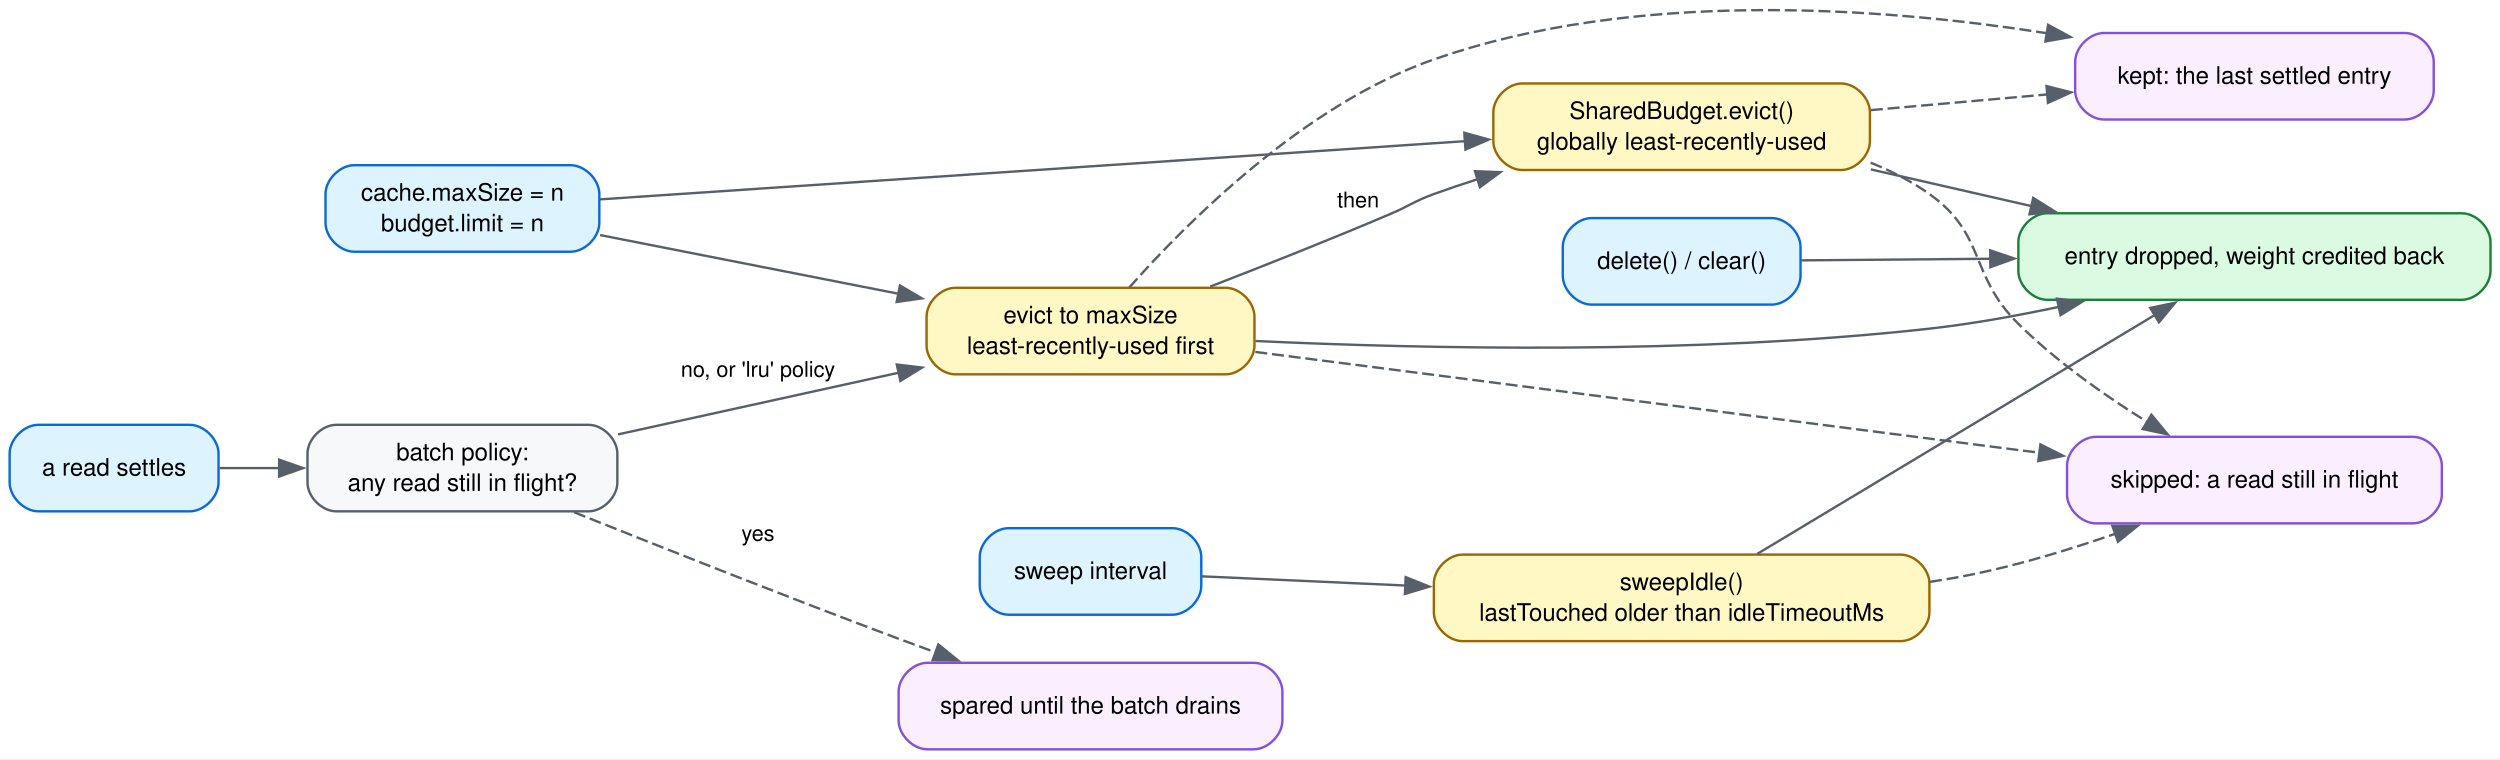
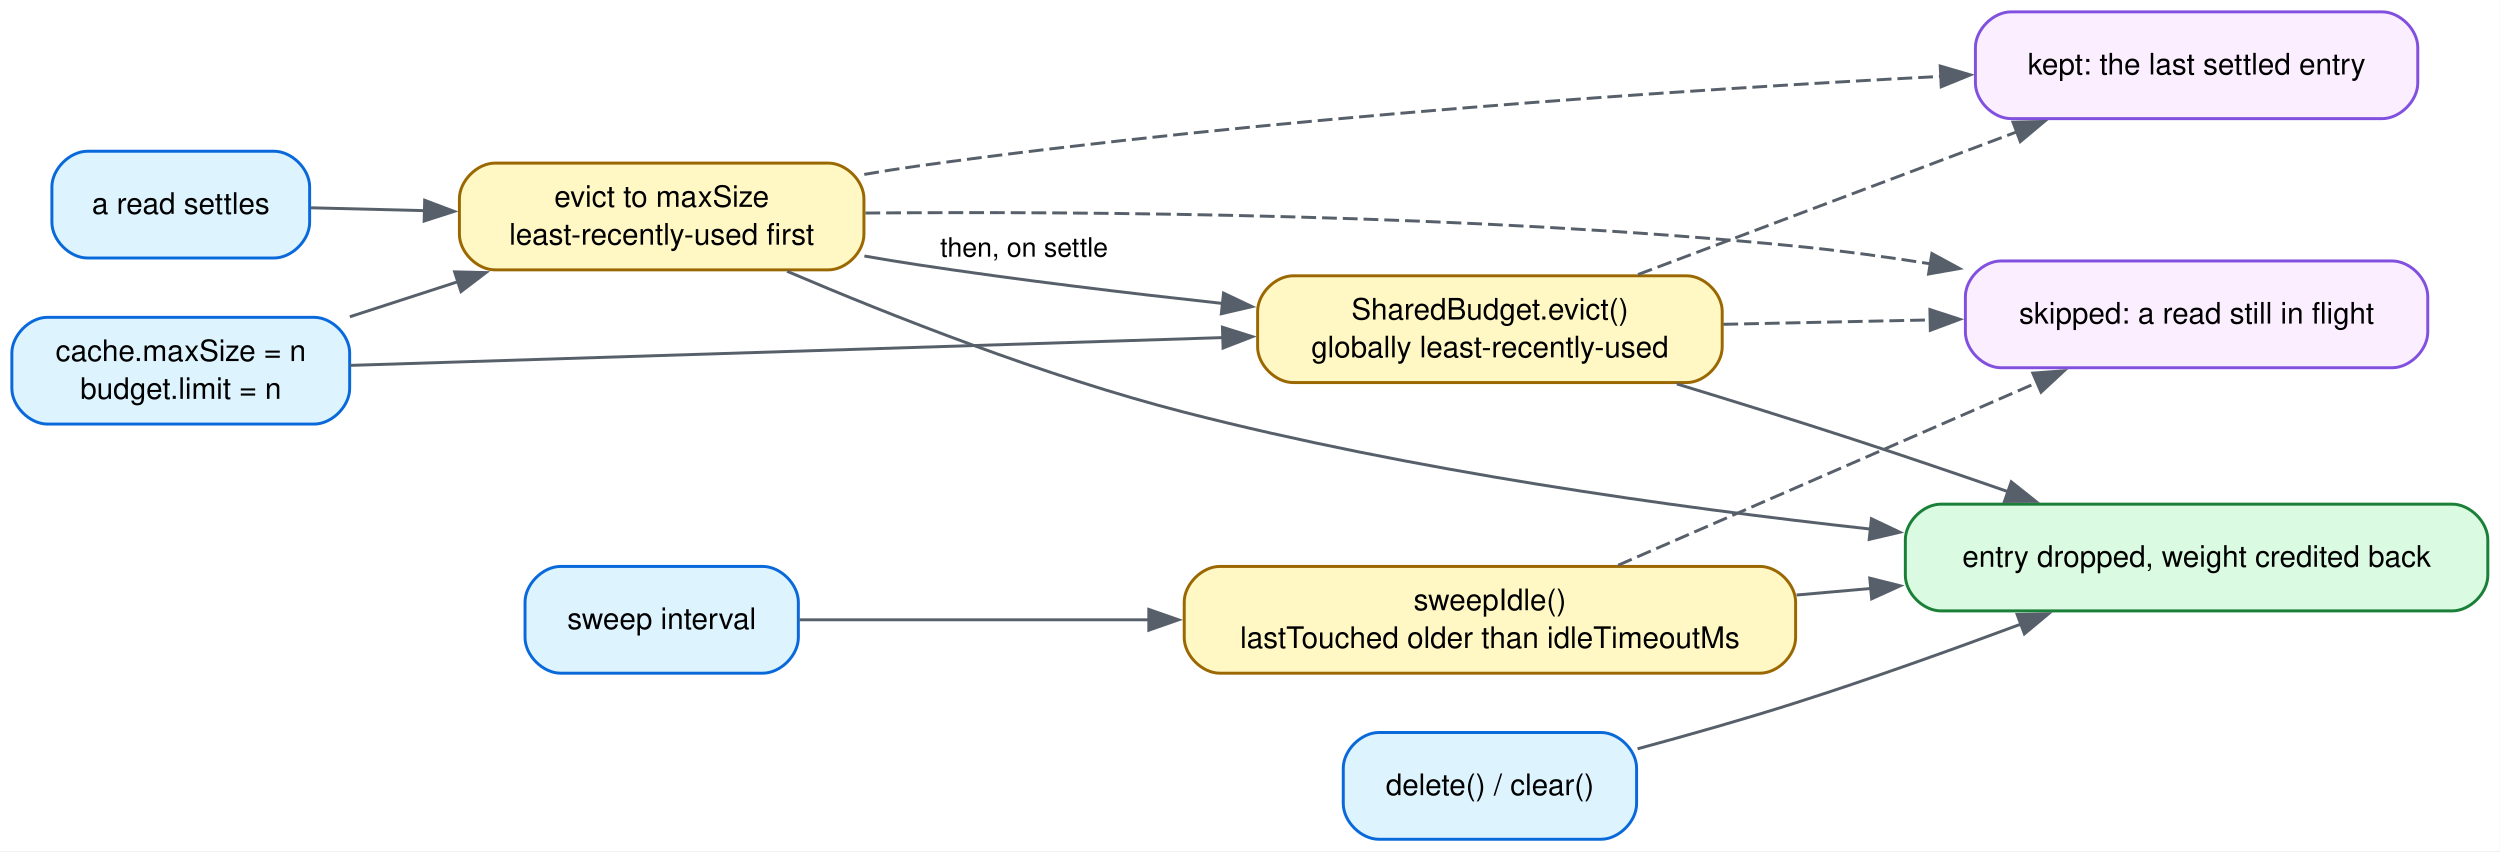
- <svg xmlns="http://www.w3.org/2000/svg" width="1040pt" height="316pt" viewBox="0.00 0.00 1040.00 316.00">
-   <g id="graph0" class="graph" transform="scale(1 1) rotate(0) translate(4 311.72)">
-     <polygon fill="white" stroke="none" points="-4,4 -4,-311.72 1036.05,-311.72 1036.05,4 -4,4" />
+ <svg xmlns="http://www.w3.org/2000/svg" width="843pt" height="287pt" viewBox="0.00 0.00 843.00 287.00">
+   <g id="graph0" class="graph" transform="scale(1 1) rotate(0) translate(4 283)">
+     <polygon fill="white" stroke="none" points="-4,4 -4,-283 838.89,-283 838.89,4 -4,4" />
    <g id="node1" class="node">
-       <path fill="#ddf4ff" stroke="#0969da" d="M74.91,-135C74.91,-135 12,-135 12,-135 6,-135 0,-129 0,-123 0,-123 0,-111 0,-111 0,-105 6,-99 12,-99 12,-99 74.91,-99 74.91,-99 80.91,-99 86.91,-105 86.91,-111 86.91,-111 86.91,-123 86.91,-123 86.91,-129 80.91,-135 74.91,-135" />
-       <text xml:space="preserve" text-anchor="middle" x="43.46" y="-113.88" font-family="Helvetica,sans-Serif" font-size="10.00">a read settles</text>
+       <path fill="#ddf4ff" stroke="#0969da" d="M88.41,-232C88.41,-232 25.5,-232 25.5,-232 19.5,-232 13.5,-226 13.5,-220 13.5,-220 13.5,-208 13.5,-208 13.5,-202 19.5,-196 25.5,-196 25.5,-196 88.41,-196 88.41,-196 94.41,-196 100.41,-202 100.41,-208 100.41,-208 100.41,-220 100.41,-220 100.41,-226 94.41,-232 88.41,-232" />
+       <text xml:space="preserve" text-anchor="middle" x="56.96" y="-210.88" font-family="Helvetica,sans-Serif" font-size="10.00">a read settles</text>
    </g>
    <g id="node5" class="node">
-       <path fill="#f6f8fa" stroke="#57606a" d="M240.82,-135C240.82,-135 135.91,-135 135.91,-135 129.91,-135 123.91,-129 123.91,-123 123.91,-123 123.91,-111 123.91,-111 123.91,-105 129.91,-99 135.91,-99 135.91,-99 240.82,-99 240.82,-99 246.82,-99 252.82,-105 252.82,-111 252.82,-111 252.82,-123 252.82,-123 252.82,-129 246.82,-135 240.82,-135" />
-       <text xml:space="preserve" text-anchor="middle" x="188.37" y="-120.25" font-family="Helvetica,sans-Serif" font-size="10.00">batch policy:</text>
-       <text xml:space="preserve" text-anchor="middle" x="188.37" y="-107.5" font-family="Helvetica,sans-Serif" font-size="10.00">any read still in flight?</text>
+       <path fill="#fff8c5" stroke="#9a6700" d="M275.32,-228C275.32,-228 162.91,-228 162.91,-228 156.91,-228 150.91,-222 150.91,-216 150.91,-216 150.91,-204 150.91,-204 150.91,-198 156.91,-192 162.91,-192 162.91,-192 275.32,-192 275.32,-192 281.32,-192 287.32,-198 287.32,-204 287.32,-204 287.32,-216 287.32,-216 287.32,-222 281.32,-228 275.32,-228" />
+       <text xml:space="preserve" text-anchor="middle" x="219.12" y="-213.25" font-family="Helvetica,sans-Serif" font-size="10.00">evict to maxSize</text>
+       <text xml:space="preserve" text-anchor="middle" x="219.12" y="-200.5" font-family="Helvetica,sans-Serif" font-size="10.00">least-recently-used first</text>
    </g>
    <g id="edge1" class="edge">
-       <path fill="none" stroke="#57606a" d="M87.33,-117C95.28,-117 103.79,-117 112.37,-117" />
-       <polygon fill="#57606a" stroke="#57606a" points="112.13,-120.5 122.13,-117 112.13,-113.5 112.13,-120.5" />
+       <path fill="none" stroke="#57606a" d="M100.87,-212.93C112.82,-212.63 126.18,-212.3 139.49,-211.96" />
+       <polygon fill="#57606a" stroke="#57606a" points="139.2,-215.47 149.11,-211.72 139.03,-208.47 139.2,-215.47" />
    </g>
    <g id="node2" class="node">
-       <path fill="#ddf4ff" stroke="#0969da" d="M483.73,-92C483.73,-92 415.57,-92 415.57,-92 409.57,-92 403.57,-86 403.57,-80 403.57,-80 403.57,-68 403.57,-68 403.57,-62 409.57,-56 415.57,-56 415.57,-56 483.73,-56 483.73,-56 489.73,-56 495.73,-62 495.73,-68 495.73,-68 495.73,-80 495.73,-80 495.73,-86 489.73,-92 483.73,-92" />
-       <text xml:space="preserve" text-anchor="middle" x="449.65" y="-70.88" font-family="Helvetica,sans-Serif" font-size="10.00">sweep interval</text>
+       <path fill="#ddf4ff" stroke="#0969da" d="M253.2,-92C253.2,-92 185.04,-92 185.04,-92 179.04,-92 173.04,-86 173.04,-80 173.04,-80 173.04,-68 173.04,-68 173.04,-62 179.04,-56 185.04,-56 185.04,-56 253.2,-56 253.2,-56 259.2,-56 265.2,-62 265.2,-68 265.2,-68 265.2,-80 265.2,-80 265.2,-86 259.2,-92 253.2,-92" />
+       <text xml:space="preserve" text-anchor="middle" x="219.12" y="-70.88" font-family="Helvetica,sans-Serif" font-size="10.00">sweep interval</text>
+     </g>
+     <g id="node7" class="node">
+       <path fill="#fff8c5" stroke="#9a6700" d="M589.48,-92C589.48,-92 407.32,-92 407.32,-92 401.32,-92 395.32,-86 395.32,-80 395.32,-80 395.32,-68 395.32,-68 395.32,-62 401.32,-56 407.32,-56 407.32,-56 589.48,-56 589.48,-56 595.48,-56 601.48,-62 601.48,-68 601.48,-68 601.48,-80 601.48,-80 601.48,-86 595.48,-92 589.48,-92" />
+       <text xml:space="preserve" text-anchor="middle" x="498.4" y="-77.25" font-family="Helvetica,sans-Serif" font-size="10.00">sweepIdle()</text>
+       <text xml:space="preserve" text-anchor="middle" x="498.4" y="-64.5" font-family="Helvetica,sans-Serif" font-size="10.00">lastTouched older than idleTimeoutMs</text>
+     </g>
+     <g id="edge4" class="edge">
+       <path fill="none" stroke="#57606a" d="M265.59,-74C297.68,-74 342.16,-74 383.59,-74" />
+       <polygon fill="#57606a" stroke="#57606a" points="383.38,-77.5 393.38,-74 383.38,-70.5 383.38,-77.5" />
+     </g>
+     <g id="node3" class="node">
+       <path fill="#ddf4ff" stroke="#0969da" d="M101.91,-176C101.91,-176 12,-176 12,-176 6,-176 0,-170 0,-164 0,-164 0,-152 0,-152 0,-146 6,-140 12,-140 12,-140 101.91,-140 101.91,-140 107.91,-140 113.91,-146 113.91,-152 113.91,-152 113.91,-164 113.91,-164 113.91,-170 107.91,-176 101.91,-176" />
+       <text xml:space="preserve" text-anchor="middle" x="56.96" y="-161.25" font-family="Helvetica,sans-Serif" font-size="10.00">cache.maxSize = n</text>
+       <text xml:space="preserve" text-anchor="middle" x="56.96" y="-148.5" font-family="Helvetica,sans-Serif" font-size="10.00">budget.limit = n</text>
+     </g>
+     <g id="edge2" class="edge">
+       <path fill="none" stroke="#57606a" d="M113.97,-176.19C125.83,-180.04 138.47,-184.14 150.7,-188.11" />
+       <polygon fill="#57606a" stroke="#57606a" points="149.29,-191.33 159.88,-191.09 151.45,-184.67 149.29,-191.33" />
+     </g>
+     <g id="node6" class="node">
+       <path fill="#fff8c5" stroke="#9a6700" d="M564.73,-190C564.73,-190 432.07,-190 432.07,-190 426.07,-190 420.07,-184 420.07,-178 420.07,-178 420.07,-166 420.07,-166 420.07,-160 426.07,-154 432.07,-154 432.07,-154 564.73,-154 564.73,-154 570.73,-154 576.73,-160 576.73,-166 576.73,-166 576.73,-178 576.73,-178 576.73,-184 570.73,-190 564.73,-190" />
+       <text xml:space="preserve" text-anchor="middle" x="498.4" y="-175.25" font-family="Helvetica,sans-Serif" font-size="10.00">SharedBudget.evict()</text>
+       <text xml:space="preserve" text-anchor="middle" x="498.4" y="-162.5" font-family="Helvetica,sans-Serif" font-size="10.00">globally least-recently-used</text>
+     </g>
+     <g id="edge3" class="edge">
+       <path fill="none" stroke="#57606a" d="M114.06,-159.79C188.43,-162.16 320.49,-166.36 408.51,-169.17" />
+       <polygon fill="#57606a" stroke="#57606a" points="408.2,-172.66 418.31,-169.48 408.42,-165.66 408.2,-172.66" />
+     </g>
+     <g id="node4" class="node">
+       <path fill="#ddf4ff" stroke="#0969da" d="M535.86,-36C535.86,-36 460.95,-36 460.95,-36 454.95,-36 448.95,-30 448.95,-24 448.95,-24 448.95,-12 448.95,-12 448.95,-6 454.95,0 460.95,0 460.95,0 535.86,0 535.86,0 541.86,0 547.86,-6 547.86,-12 547.86,-12 547.86,-24 547.86,-24 547.86,-30 541.86,-36 535.86,-36" />
+       <text xml:space="preserve" text-anchor="middle" x="498.4" y="-14.88" font-family="Helvetica,sans-Serif" font-size="10.00">delete() / clear()</text>
    </g>
    <g id="node8" class="node">
-       <path fill="#fff8c5" stroke="#9a6700" d="M786.64,-81C786.64,-81 604.48,-81 604.48,-81 598.48,-81 592.48,-75 592.48,-69 592.48,-69 592.48,-57 592.48,-57 592.48,-51 598.48,-45 604.48,-45 604.48,-45 786.64,-45 786.64,-45 792.64,-45 798.64,-51 798.64,-57 798.64,-57 798.64,-69 798.64,-69 798.64,-75 792.64,-81 786.64,-81" />
-       <text xml:space="preserve" text-anchor="middle" x="695.56" y="-66.25" font-family="Helvetica,sans-Serif" font-size="10.00">sweepIdle()</text>
-       <text xml:space="preserve" text-anchor="middle" x="695.56" y="-53.5" font-family="Helvetica,sans-Serif" font-size="10.00">lastTouched older than idleTimeoutMs</text>
+       <path fill="#dafbe1" stroke="#1a7f37" d="M822.89,-113C822.89,-113 650.48,-113 650.48,-113 644.48,-113 638.48,-107 638.48,-101 638.48,-101 638.48,-89 638.48,-89 638.48,-83 644.48,-77 650.48,-77 650.48,-77 822.89,-77 822.89,-77 828.89,-77 834.89,-83 834.89,-89 834.89,-89 834.89,-101 834.89,-101 834.89,-107 828.89,-113 822.89,-113" />
+       <text xml:space="preserve" text-anchor="middle" x="736.69" y="-91.88" font-family="Helvetica,sans-Serif" font-size="10.00">entry dropped, weight credited back</text>
+     </g>
+     <g id="edge9" class="edge">
+       <path fill="none" stroke="#57606a" d="M548.19,-30.51C565.15,-35.08 584.24,-40.5 601.48,-46 626.68,-54.04 654.18,-63.89 677.69,-72.64" />
+       <polygon fill="#57606a" stroke="#57606a" points="676.18,-75.81 686.77,-76.04 678.63,-69.26 676.18,-75.81" />
+     </g>
+     <g id="edge5" class="edge">
+       <path fill="none" stroke="#57606a" d="M287.47,-196.67C293.5,-195.62 299.51,-194.63 305.32,-193.75 338.86,-188.66 375.86,-184.2 408.36,-180.66" />
+       <polygon fill="#57606a" stroke="#57606a" points="408.58,-184.16 418.15,-179.61 407.83,-177.2 408.58,-184.16" />
+       <text xml:space="preserve" text-anchor="middle" x="341.32" y="-196.45" font-family="Helvetica,sans-Serif" font-size="9.00"> then, on settle </text>
    </g>
    <g id="edge6" class="edge">
-       <path fill="none" stroke="#57606a" d="M495.96,-71.96C519.96,-70.87 550.63,-69.49 580.64,-68.14" />
-       <polygon fill="#57606a" stroke="#57606a" points="580.76,-71.64 590.59,-67.69 580.44,-64.64 580.76,-71.64" />
-     </g>
-     <g id="node3" class="node">
-       <path fill="#ddf4ff" stroke="#0969da" d="M233.32,-243C233.32,-243 143.41,-243 143.41,-243 137.41,-243 131.41,-237 131.41,-231 131.41,-231 131.41,-219 131.41,-219 131.41,-213 137.41,-207 143.41,-207 143.41,-207 233.32,-207 233.32,-207 239.32,-207 245.32,-213 245.32,-219 245.32,-219 245.32,-231 245.32,-231 245.32,-237 239.32,-243 233.32,-243" />
-       <text xml:space="preserve" text-anchor="middle" x="188.37" y="-228.25" font-family="Helvetica,sans-Serif" font-size="10.00">cache.maxSize = n</text>
-       <text xml:space="preserve" text-anchor="middle" x="188.37" y="-215.5" font-family="Helvetica,sans-Serif" font-size="10.00">budget.limit = n</text>
-     </g>
-     <g id="node6" class="node">
-       <path fill="#fff8c5" stroke="#9a6700" d="M505.86,-192C505.86,-192 393.45,-192 393.45,-192 387.45,-192 381.45,-186 381.45,-180 381.45,-180 381.45,-168 381.45,-168 381.45,-162 387.45,-156 393.45,-156 393.45,-156 505.86,-156 505.86,-156 511.86,-156 517.86,-162 517.86,-168 517.86,-168 517.86,-180 517.86,-180 517.86,-186 511.86,-192 505.86,-192" />
-       <text xml:space="preserve" text-anchor="middle" x="449.65" y="-177.25" font-family="Helvetica,sans-Serif" font-size="10.00">evict to maxSize</text>
-       <text xml:space="preserve" text-anchor="middle" x="449.65" y="-164.5" font-family="Helvetica,sans-Serif" font-size="10.00">least-recently-used first</text>
-     </g>
-     <g id="edge4" class="edge">
-       <path fill="none" stroke="#57606a" d="M245.63,-213.93C281.98,-206.78 329.8,-197.38 369.9,-189.49" />
-       <polygon fill="#57606a" stroke="#57606a" points="370.37,-192.96 379.51,-187.6 369.02,-186.1 370.37,-192.96" />
-     </g>
-     <g id="node7" class="node">
-       <path fill="#fff8c5" stroke="#9a6700" d="M761.89,-277C761.89,-277 629.23,-277 629.23,-277 623.23,-277 617.23,-271 617.23,-265 617.23,-265 617.23,-253 617.23,-253 617.23,-247 623.23,-241 629.23,-241 629.23,-241 761.89,-241 761.89,-241 767.89,-241 773.89,-247 773.89,-253 773.89,-253 773.89,-265 773.89,-265 773.89,-271 767.89,-277 761.89,-277" />
-       <text xml:space="preserve" text-anchor="middle" x="695.56" y="-262.25" font-family="Helvetica,sans-Serif" font-size="10.00">SharedBudget.evict()</text>
-       <text xml:space="preserve" text-anchor="middle" x="695.56" y="-249.5" font-family="Helvetica,sans-Serif" font-size="10.00">globally least-recently-used</text>
-     </g>
-     <g id="edge5" class="edge">
-       <path fill="none" stroke="#57606a" d="M245.36,-228.77C332.52,-234.63 501.42,-246 605.45,-253" />
-       <polygon fill="#57606a" stroke="#57606a" points="605.15,-256.49 615.36,-253.67 605.62,-249.51 605.15,-256.49" />
-     </g>
-     <g id="node4" class="node">
-       <path fill="#ddf4ff" stroke="#0969da" d="M733.02,-221C733.02,-221 658.11,-221 658.11,-221 652.11,-221 646.11,-215 646.11,-209 646.11,-209 646.11,-197 646.11,-197 646.11,-191 652.11,-185 658.11,-185 658.11,-185 733.02,-185 733.02,-185 739.02,-185 745.02,-191 745.02,-197 745.02,-197 745.02,-209 745.02,-209 745.02,-215 739.02,-221 733.02,-221" />
-       <text xml:space="preserve" text-anchor="middle" x="695.56" y="-199.88" font-family="Helvetica,sans-Serif" font-size="10.00">delete() / clear()</text>
+       <path fill="none" stroke="#57606a" d="M261.42,-191.52C296.41,-176.57 348.26,-156.1 395.32,-144 471.59,-124.39 559.63,-111.98 627.05,-104.56" />
+       <polygon fill="#57606a" stroke="#57606a" points="627.05,-108.08 636.61,-103.53 626.3,-101.12 627.05,-108.08" />
    </g>
    <g id="node9" class="node">
-       <path fill="#dafbe1" stroke="#1a7f37" d="M1020.05,-223C1020.05,-223 847.64,-223 847.64,-223 841.64,-223 835.64,-217 835.64,-211 835.64,-211 835.64,-199 835.64,-199 835.64,-193 841.64,-187 847.64,-187 847.64,-187 1020.05,-187 1020.05,-187 1026.05,-187 1032.05,-193 1032.05,-199 1032.05,-199 1032.05,-211 1032.05,-211 1032.05,-217 1026.05,-223 1020.05,-223" />
-       <text xml:space="preserve" text-anchor="middle" x="933.85" y="-201.88" font-family="Helvetica,sans-Serif" font-size="10.00">entry dropped, weight credited back</text>
+       <path fill="#fbefff" stroke="#8250df" d="M802.64,-195C802.64,-195 670.73,-195 670.73,-195 664.73,-195 658.73,-189 658.73,-183 658.73,-183 658.73,-171 658.73,-171 658.73,-165 664.73,-159 670.73,-159 670.73,-159 802.64,-159 802.64,-159 808.64,-159 814.64,-165 814.64,-171 814.64,-171 814.64,-183 814.64,-183 814.64,-189 808.64,-195 802.64,-195" />
+       <text xml:space="preserve" text-anchor="middle" x="736.69" y="-173.88" font-family="Helvetica,sans-Serif" font-size="10.00">skipped: a read still in flight</text>
+     </g>
+     <g id="edge10" class="edge">
+       <path fill="none" stroke="#57606a" stroke-dasharray="5,2" d="M287.81,-211.16C364.19,-211.79 492.07,-210.78 601.48,-200 616.34,-198.54 632.04,-196.39 647.26,-194" />
+       <polygon fill="#57606a" stroke="#57606a" points="647.43,-197.51 656.74,-192.46 646.31,-190.61 647.43,-197.51" />
+     </g>
+     <g id="node10" class="node">
+       <path fill="#fbefff" stroke="#8250df" d="M799.27,-279C799.27,-279 674.11,-279 674.11,-279 668.11,-279 662.11,-273 662.11,-267 662.11,-267 662.11,-255 662.11,-255 662.11,-249 668.11,-243 674.11,-243 674.11,-243 799.27,-243 799.27,-243 805.27,-243 811.27,-249 811.27,-255 811.27,-255 811.27,-267 811.27,-267 811.27,-273 805.27,-279 799.27,-279" />
+       <text xml:space="preserve" text-anchor="middle" x="736.69" y="-257.88" font-family="Helvetica,sans-Serif" font-size="10.00">kept: the last settled entry</text>
+     </g>
+     <g id="edge13" class="edge">
+       <path fill="none" stroke="#57606a" stroke-dasharray="5,2" d="M287.43,-224.19C293.46,-225.23 299.49,-226.19 305.32,-227 424.5,-243.54 563.45,-252.71 650.51,-257.24" />
+       <polygon fill="#57606a" stroke="#57606a" points="650.24,-260.73 660.4,-257.75 650.59,-253.74 650.24,-260.73" />
+     </g>
+     <g id="edge7" class="edge">
+       <path fill="none" stroke="#57606a" d="M561.45,-153.53C580.44,-147.74 601.36,-141.24 620.48,-135 637.73,-129.37 656.35,-123.03 673.48,-117.08" />
+       <polygon fill="#57606a" stroke="#57606a" points="674.2,-120.53 682.49,-113.93 671.9,-113.92 674.2,-120.53" />
    </g>
    <g id="edge11" class="edge">
-       <path fill="none" stroke="#57606a" d="M745.23,-203.41C768.15,-203.61 796.47,-203.85 824.11,-204.08" />
-       <polygon fill="#57606a" stroke="#57606a" points="823.93,-207.58 833.96,-204.16 823.99,-200.58 823.93,-207.58" />
+       <path fill="none" stroke="#57606a" stroke-dasharray="5,2" d="M577.1,-173.64C599.42,-174.12 623.93,-174.64 646.87,-175.12" />
+       <polygon fill="#57606a" stroke="#57606a" points="646.76,-178.62 656.83,-175.33 646.91,-171.62 646.76,-178.62" />
    </g>
-     <g id="edge2" class="edge">
-       <path fill="none" stroke="#57606a" d="M253.13,-131.02C288.47,-138.79 332.72,-148.51 370.18,-156.75" />
-       <polygon fill="#57606a" stroke="#57606a" points="369.06,-160.09 379.58,-158.82 370.56,-153.25 369.06,-160.09" />
-       <text xml:space="preserve" text-anchor="middle" x="311.32" y="-154.98" font-family="Helvetica,sans-Serif" font-size="9.00"> no, or 'lru' policy </text>
-     </g>
-     <g id="node12" class="node">
-       <path fill="#fbefff" stroke="#8250df" d="M517.48,-36C517.48,-36 381.82,-36 381.82,-36 375.82,-36 369.82,-30 369.82,-24 369.82,-24 369.82,-12 369.82,-12 369.82,-6 375.82,0 381.82,0 381.82,0 517.48,0 517.48,0 523.48,0 529.48,-6 529.48,-12 529.48,-12 529.48,-24 529.48,-24 529.48,-30 523.48,-36 517.48,-36" />
-       <text xml:space="preserve" text-anchor="middle" x="449.65" y="-14.88" font-family="Helvetica,sans-Serif" font-size="10.00">spared until the batch drains</text>
-     </g>
-     <g id="edge3" class="edge">
-       <path fill="none" stroke="#57606a" stroke-dasharray="5,2" d="M234.81,-98.63C271.21,-84.04 323.63,-63.29 369.82,-46 374.83,-44.13 380.02,-42.21 385.25,-40.31" />
-       <polygon fill="#57606a" stroke="#57606a" points="386.34,-43.64 394.56,-36.95 383.96,-37.05 386.34,-43.64" />
-       <text xml:space="preserve" text-anchor="middle" x="311.32" y="-86.74" font-family="Helvetica,sans-Serif" font-size="9.00"> yes </text>
-     </g>
-     <g id="edge7" class="edge">
-       <path fill="none" stroke="#57606a" d="M499.42,-192.49C522.32,-201.36 549.93,-212.3 574.48,-222.75 582.58,-226.2 584.21,-227.99 592.48,-231 598.45,-233.17 604.68,-235.27 610.98,-237.27" />
-       <polygon fill="#57606a" stroke="#57606a" points="609.58,-240.5 620.16,-240.1 611.64,-233.81 609.58,-240.5" />
-       <text xml:space="preserve" text-anchor="middle" x="560.98" y="-225.45" font-family="Helvetica,sans-Serif" font-size="9.00"> then </text>
+     <g id="edge14" class="edge">
+       <path fill="none" stroke="#57606a" stroke-dasharray="5,2" d="M548.36,-190.44C585.5,-204.43 636.74,-223.73 676.24,-238.61" />
+       <polygon fill="#57606a" stroke="#57606a" points="674.78,-241.8 685.37,-242.05 677.25,-235.25 674.78,-241.8" />
    </g>
    <g id="edge8" class="edge">
-       <path fill="none" stroke="#57606a" d="M518.26,-169.87C588.56,-166.59 701.67,-164.15 798.64,-175 816.24,-176.97 834.91,-180.32 852.55,-184.08" />
-       <polygon fill="#57606a" stroke="#57606a" points="851.68,-187.47 862.2,-186.2 853.19,-180.63 851.68,-187.47" />
-     </g>
-     <g id="node10" class="node">
-       <path fill="#fbefff" stroke="#8250df" d="M999.8,-130C999.8,-130 867.89,-130 867.89,-130 861.89,-130 855.89,-124 855.89,-118 855.89,-118 855.89,-106 855.89,-106 855.89,-100 861.89,-94 867.89,-94 867.89,-94 999.8,-94 999.8,-94 1005.8,-94 1011.8,-100 1011.8,-106 1011.8,-106 1011.8,-118 1011.8,-118 1011.8,-124 1005.8,-130 999.8,-130" />
-       <text xml:space="preserve" text-anchor="middle" x="933.85" y="-108.88" font-family="Helvetica,sans-Serif" font-size="10.00">skipped: a read still in flight</text>
+       <path fill="none" stroke="#57606a" d="M601.8,-82.36C608.12,-82.91 614.39,-83.46 620.48,-84 622.66,-84.19 624.86,-84.39 627.07,-84.59" />
+       <polygon fill="#57606a" stroke="#57606a" points="626.49,-88.05 636.76,-85.47 627.12,-81.08 626.49,-88.05" />
    </g>
    <g id="edge12" class="edge">
-       <path fill="none" stroke="#57606a" stroke-dasharray="5,2" d="M518.2,-165.31C603.51,-154.35 750.48,-135.45 844.58,-123.35" />
-       <polygon fill="#57606a" stroke="#57606a" points="844.82,-126.85 854.29,-122.1 843.93,-119.9 844.82,-126.85" />
-     </g>
-     <g id="node11" class="node">
-       <path fill="#fbefff" stroke="#8250df" d="M996.43,-298C996.43,-298 871.27,-298 871.27,-298 865.27,-298 859.27,-292 859.27,-286 859.27,-286 859.27,-274 859.27,-274 859.27,-268 865.27,-262 871.27,-262 871.27,-262 996.43,-262 996.43,-262 1002.43,-262 1008.43,-268 1008.43,-274 1008.43,-274 1008.43,-286 1008.43,-286 1008.43,-292 1002.43,-298 996.43,-298" />
-       <text xml:space="preserve" text-anchor="middle" x="933.85" y="-276.88" font-family="Helvetica,sans-Serif" font-size="10.00">kept: the last settled entry</text>
-     </g>
-     <g id="edge15" class="edge">
-       <path fill="none" stroke="#57606a" stroke-dasharray="5,2" d="M465.79,-192.13C489.53,-218.95 538.39,-268.09 592.48,-287 675.62,-316.07 777.31,-308.92 847.77,-297.87" />
-       <polygon fill="#57606a" stroke="#57606a" points="848.01,-301.38 857.31,-296.32 846.88,-294.47 848.01,-301.38" />
-     </g>
-     <g id="edge9" class="edge">
-       <path fill="none" stroke="#57606a" d="M774.26,-241.24C795.66,-236.35 819.07,-231 841.19,-225.95" />
-       <polygon fill="#57606a" stroke="#57606a" points="841.82,-229.39 850.79,-223.75 840.26,-222.57 841.82,-229.39" />
-     </g>
-     <g id="edge13" class="edge">
-       <path fill="none" stroke="#57606a" stroke-dasharray="5,2" d="M774.2,-244.04C782.87,-240.56 791.23,-236.28 798.64,-231 822.34,-214.12 814.95,-197.46 835.64,-177 851.47,-161.34 871.59,-147.17 889.4,-136.08" />
-       <polygon fill="#57606a" stroke="#57606a" points="890.99,-139.21 897.73,-131.04 887.36,-133.23 890.99,-139.21" />
-     </g>
-     <g id="edge16" class="edge">
-       <path fill="none" stroke="#57606a" stroke-dasharray="5,2" d="M774.26,-265.91C797.83,-268 823.84,-270.31 847.87,-272.45" />
-       <polygon fill="#57606a" stroke="#57606a" points="847.34,-275.91 857.61,-273.31 847.96,-268.94 847.34,-275.91" />
-     </g>
-     <g id="edge10" class="edge">
-       <path fill="none" stroke="#57606a" d="M726.97,-81.27C769.12,-106.61 845.41,-152.45 892.35,-180.66" />
-       <polygon fill="#57606a" stroke="#57606a" points="890.51,-183.64 900.88,-185.79 894.12,-177.64 890.51,-183.64" />
-     </g>
-     <g id="edge14" class="edge">
-       <path fill="none" stroke="#57606a" stroke-dasharray="5,2" d="M798.88,-69.67C805.25,-70.63 811.55,-71.74 817.64,-73 836.99,-77.01 857.6,-83.3 875.95,-89.67" />
-       <polygon fill="#57606a" stroke="#57606a" points="874.74,-92.96 885.33,-93.01 877.08,-86.36 874.74,-92.96" />
+       <path fill="none" stroke="#57606a" stroke-dasharray="5,2" d="M541.64,-92.41C581.17,-109.64 640.35,-135.44 682.96,-154.02" />
+       <polygon fill="#57606a" stroke="#57606a" points="681.46,-157.18 692.02,-157.97 684.25,-150.76 681.46,-157.18" />
    </g>
  </g>
</svg>
